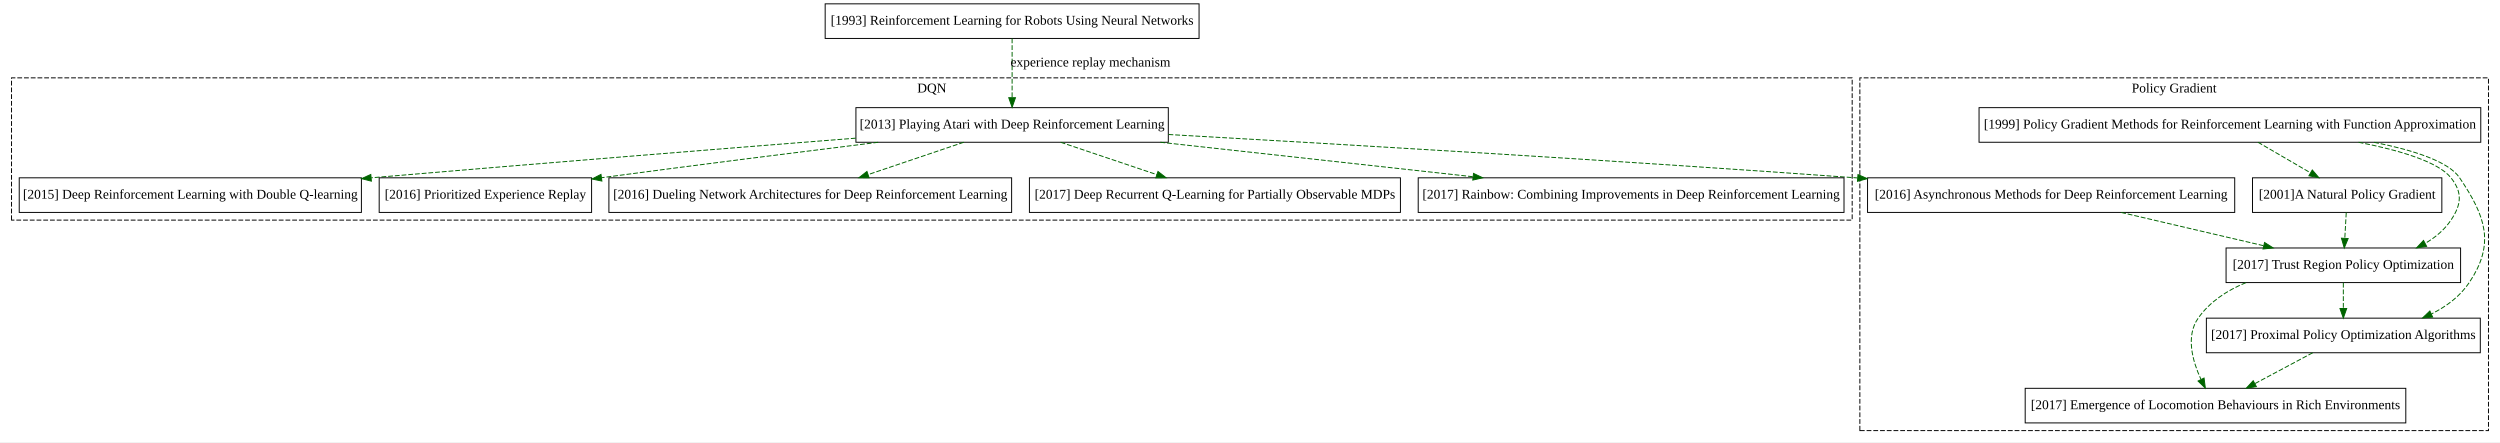
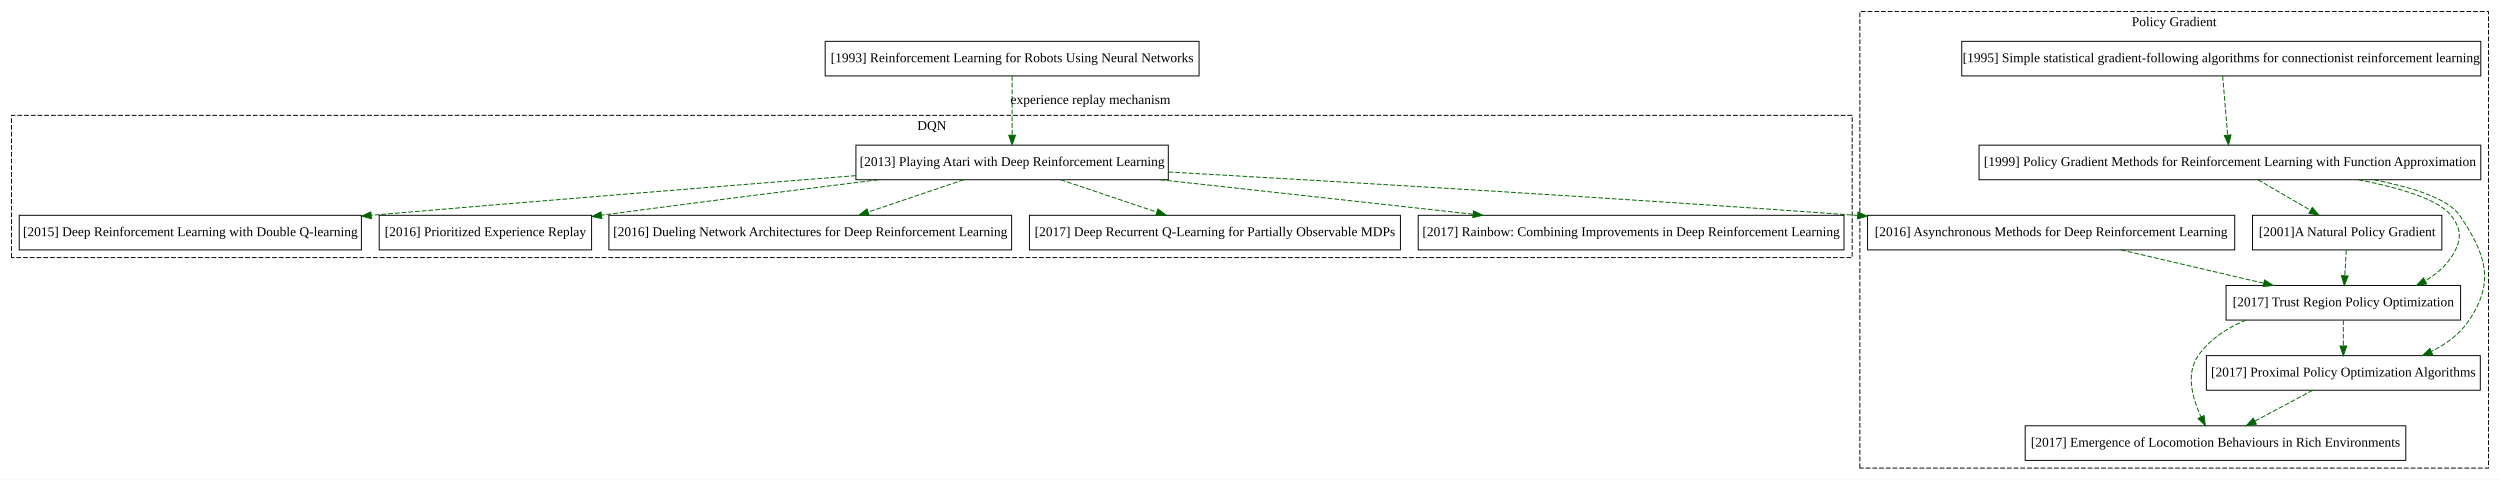
- <svg xmlns="http://www.w3.org/2000/svg" width="2601pt" height="460pt" viewBox="0.00 0.00 2601.00 460.00">
-   <g id="graph0" class="graph" transform="scale(1 1) rotate(0) translate(4 456)">
-     <polygon fill="white" stroke="transparent" points="-4,4 -4,-456 2597,-456 2597,4 -4,4" />
+ <svg xmlns="http://www.w3.org/2000/svg" width="2601pt" height="499pt" viewBox="0.00 0.00 2601.00 499.00">
+   <g id="graph0" class="graph" transform="scale(1 1) rotate(0) translate(4 495)">
+     <polygon fill="white" stroke="transparent" points="-4,4 -4,-495 2597,-495 2597,4 -4,4" />
    <g id="clust3" class="cluster">
      <polygon fill="none" stroke="black" stroke-dasharray="5,2" points="8,-227 8,-375 1923,-375 1923,-227 8,-227" />
      <text text-anchor="middle" x="965.5" y="-359.8" font-family="Times New Roman,serif" font-size="14.00">DQN</text>
    </g>
    <g id="clust4" class="cluster">
-       <polygon fill="none" stroke="black" stroke-dasharray="5,2" points="1931,-8 1931,-375 2585,-375 2585,-8 1931,-8" />
-       <text text-anchor="middle" x="2258" y="-359.8" font-family="Times New Roman,serif" font-size="14.00">Policy Gradient</text>
+       <polygon fill="none" stroke="black" stroke-dasharray="5,2" points="1931,-8 1931,-483 2585,-483 2585,-8 1931,-8" />
+       <text text-anchor="middle" x="2258" y="-467.8" font-family="Times New Roman,serif" font-size="14.00">Policy Gradient</text>
    </g>
    <g id="node1" class="node">
      <polygon fill="none" stroke="black" points="1243.5,-452 854.5,-452 854.5,-416 1243.5,-416 1243.5,-452" />
      <text text-anchor="middle" x="1049" y="-430.3" font-family="Times New Roman,serif" font-size="14.00">[1993] Reinforcement Learning for Robots Using Neural Networks</text>
    </g>
-     <g id="node4" class="node">
+     <g id="node5" class="node">
      <polygon fill="none" stroke="black" points="1211.5,-344 886.5,-344 886.5,-308 1211.5,-308 1211.5,-344" />
      <text text-anchor="middle" x="1049" y="-322.3" font-family="Times New Roman,serif" font-size="14.00">[2013] Playing Atari with Deep Reinforcement Learning</text>
    </g>
    <g id="edge1" class="edge">
      <path fill="none" stroke="darkgreen" stroke-dasharray="5,2" d="M1049,-415.97C1049,-399.38 1049,-373.88 1049,-354.43" />
      <polygon fill="darkgreen" stroke="darkgreen" points="1052.5,-354.34 1049,-344.34 1045.5,-354.34 1052.5,-354.34" />
      <text text-anchor="middle" x="1130.5" y="-386.8" font-family="Times New Roman,serif" font-size="14.00">experience replay mechanism</text>
    </g>
    <g id="node2" class="node">
+       <polygon fill="none" stroke="black" points="2577,-452 2037,-452 2037,-416 2577,-416 2577,-452" />
+       <text text-anchor="middle" x="2307" y="-430.3" font-family="Times New Roman,serif" font-size="14.00">[1995] Simple statistical gradient-following algorithms for connectionist reinforcement learning</text>
+     </g>
+     <g id="node3" class="node">
      <polygon fill="none" stroke="black" points="2577,-344 2055,-344 2055,-308 2577,-308 2577,-344" />
      <text text-anchor="middle" x="2316" y="-322.3" font-family="Times New Roman,serif" font-size="14.00">[1999] Policy Gradient Methods for Reinforcement Learning with Function Approximation</text>
    </g>
-     <g id="node3" class="node">
+     <g id="edge16" class="edge">
+       <path fill="none" stroke="darkgreen" stroke-dasharray="5,2" d="M2308.45,-415.97C2309.85,-399.38 2312.02,-373.88 2313.67,-354.43" />
+       <polygon fill="darkgreen" stroke="darkgreen" points="2317.17,-354.6 2314.53,-344.34 2310.19,-354.01 2317.17,-354.6" />
+     </g>
+     <g id="node4" class="node">
      <polygon fill="none" stroke="black" points="2536.5,-271 2339.5,-271 2339.5,-235 2536.5,-235 2536.5,-271" />
      <text text-anchor="middle" x="2438" y="-249.3" font-family="Times New Roman,serif" font-size="14.00">[2001]A Natural Policy Gradient</text>
    </g>
    <g id="edge15" class="edge">
      <path fill="none" stroke="darkgreen" stroke-dasharray="5,2" d="M2345.22,-307.99C2361.55,-298.49 2382.09,-286.54 2399.69,-276.29" />
      <polygon fill="darkgreen" stroke="darkgreen" points="2401.71,-279.17 2408.59,-271.11 2398.19,-273.12 2401.71,-279.17" />
    </g>
-     <g id="node11" class="node">
+     <g id="node12" class="node">
      <polygon fill="none" stroke="black" points="2556,-198 2312,-198 2312,-162 2556,-162 2556,-198" />
      <text text-anchor="middle" x="2434" y="-176.3" font-family="Times New Roman,serif" font-size="14.00">[2017] Trust Region Policy Optimization</text>
    </g>
    <g id="edge12" class="edge">
      <path fill="none" stroke="darkgreen" stroke-dasharray="5,2" d="M2449.89,-307.99C2492.89,-299.59 2532.85,-287.6 2546,-271 2558.15,-255.67 2556.89,-243.24 2546,-227 2539.23,-216.91 2529.81,-209.02 2519.28,-202.87" />
      <polygon fill="darkgreen" stroke="darkgreen" points="2520.68,-199.66 2510.2,-198.1 2517.42,-205.85 2520.68,-199.66" />
    </g>
-     <g id="node13" class="node">
+     <g id="node14" class="node">
      <polygon fill="none" stroke="black" points="2576.5,-125 2291.5,-125 2291.5,-89 2576.5,-89 2576.5,-125" />
      <text text-anchor="middle" x="2434" y="-103.3" font-family="Times New Roman,serif" font-size="14.00">[2017] Proximal Policy Optimization Algorithms</text>
    </g>
    <g id="edge11" class="edge">
      <path fill="none" stroke="darkgreen" stroke-dasharray="5,2" d="M2466.02,-307.94C2507.14,-299.77 2543.6,-287.94 2555,-271 2582.16,-230.64 2592.06,-202.43 2565,-162 2555.39,-147.65 2541.2,-137.1 2525.66,-129.36" />
      <polygon fill="darkgreen" stroke="darkgreen" points="2526.93,-126.09 2516.38,-125.12 2524.02,-132.46 2526.93,-126.09" />
    </g>
    <g id="edge14" class="edge">
      <path fill="none" stroke="darkgreen" stroke-dasharray="5,2" d="M2437.03,-234.81C2436.58,-226.79 2436.03,-217.05 2435.53,-208.07" />
      <polygon fill="darkgreen" stroke="darkgreen" points="2439.02,-207.82 2434.96,-198.03 2432.03,-208.21 2439.02,-207.82" />
    </g>
-     <g id="node5" class="node">
+     <g id="node6" class="node">
      <polygon fill="none" stroke="black" points="372,-271 16,-271 16,-235 372,-235 372,-271" />
      <text text-anchor="middle" x="194" y="-249.3" font-family="Times New Roman,serif" font-size="14.00">[2015] Deep Reinforcement Learning with Double Q-learning</text>
    </g>
    <g id="edge2" class="edge">
      <path fill="none" stroke="darkgreen" stroke-dasharray="5,2" d="M886.21,-312.25C753.64,-301.77 561.33,-286.33 382.26,-271.02" />
      <polygon fill="darkgreen" stroke="darkgreen" points="382.38,-267.51 372.12,-270.15 381.78,-274.49 382.38,-267.51" />
    </g>
-     <g id="node6" class="node">
+     <g id="node7" class="node">
      <polygon fill="none" stroke="black" points="611.5,-271 390.5,-271 390.5,-235 611.5,-235 611.5,-271" />
      <text text-anchor="middle" x="501" y="-249.3" font-family="Times New Roman,serif" font-size="14.00">[2016] Prioritized Experience Replay</text>
    </g>
    <g id="edge3" class="edge">
      <path fill="none" stroke="darkgreen" stroke-dasharray="5,2" d="M909.66,-307.96C828.64,-297.93 724.29,-284.78 622.02,-271.13" />
      <polygon fill="darkgreen" stroke="darkgreen" points="622.19,-267.62 611.82,-269.76 621.26,-274.56 622.19,-267.62" />
    </g>
-     <g id="node7" class="node">
+     <g id="node8" class="node">
      <polygon fill="none" stroke="black" points="1048.5,-271 629.5,-271 629.5,-235 1048.5,-235 1048.5,-271" />
      <text text-anchor="middle" x="839" y="-249.3" font-family="Times New Roman,serif" font-size="14.00">[2016] Dueling Network Architectures for Deep Reinforcement Learning</text>
    </g>
    <g id="edge4" class="edge">
      <path fill="none" stroke="darkgreen" stroke-dasharray="5,2" d="M998.7,-307.99C968.79,-297.88 930.66,-284.99 899.16,-274.34" />
      <polygon fill="darkgreen" stroke="darkgreen" points="900.21,-271 889.62,-271.11 897.97,-277.63 900.21,-271" />
    </g>
-     <g id="node8" class="node">
+     <g id="node9" class="node">
      <polygon fill="none" stroke="black" points="2321,-271 1939,-271 1939,-235 2321,-235 2321,-271" />
      <text text-anchor="middle" x="2130" y="-249.3" font-family="Times New Roman,serif" font-size="14.00">[2016] Asynchronous Methods for Deep Reinforcement Learning</text>
    </g>
    <g id="edge10" class="edge">
      <path fill="none" stroke="darkgreen" stroke-dasharray="5,2" d="M1211.7,-316.07C1388.01,-306.15 1677.58,-289.11 1927,-271 1927.49,-270.96 1927.97,-270.93 1928.46,-270.89" />
      <polygon fill="darkgreen" stroke="darkgreen" points="1929.04,-274.36 1938.75,-270.13 1928.52,-267.38 1929.04,-274.36" />
    </g>
-     <g id="node9" class="node">
+     <g id="node10" class="node">
      <polygon fill="none" stroke="black" points="1453,-271 1067,-271 1067,-235 1453,-235 1453,-271" />
      <text text-anchor="middle" x="1260" y="-249.3" font-family="Times New Roman,serif" font-size="14.00">[2017] Deep Recurrent Q-Learning for Partially Observable MDPs</text>
    </g>
    <g id="edge5" class="edge">
      <path fill="none" stroke="darkgreen" stroke-dasharray="5,2" d="M1099.54,-307.99C1129.59,-297.88 1167.9,-284.99 1199.55,-274.34" />
      <polygon fill="darkgreen" stroke="darkgreen" points="1200.78,-277.62 1209.14,-271.11 1198.55,-270.99 1200.78,-277.62" />
    </g>
-     <g id="node10" class="node">
+     <g id="node11" class="node">
      <polygon fill="none" stroke="black" points="1914.5,-271 1471.5,-271 1471.5,-235 1914.5,-235 1914.5,-271" />
      <text text-anchor="middle" x="1693" y="-249.3" font-family="Times New Roman,serif" font-size="14.00">[2017] Rainbow: Combining Improvements in Deep Reinforcement Learning</text>
    </g>
    <g id="edge6" class="edge">
      <path fill="none" stroke="darkgreen" stroke-dasharray="5,2" d="M1203.25,-307.99C1301.38,-297.18 1428.34,-283.18 1528.4,-272.15" />
      <polygon fill="darkgreen" stroke="darkgreen" points="1529.05,-275.6 1538.61,-271.02 1528.29,-268.64 1529.05,-275.6" />
    </g>
    <g id="edge7" class="edge">
      <path fill="none" stroke="darkgreen" stroke-dasharray="5,2" d="M2202.82,-234.99C2247.41,-224.58 2304.62,-211.22 2350.97,-200.39" />
      <polygon fill="darkgreen" stroke="darkgreen" points="2352.05,-203.73 2360.99,-198.05 2350.45,-196.92 2352.05,-203.73" />
    </g>
-     <g id="node12" class="node">
+     <g id="node13" class="node">
      <polygon fill="none" stroke="black" points="2499,-52 2103,-52 2103,-16 2499,-16 2499,-52" />
      <text text-anchor="middle" x="2301" y="-30.3" font-family="Times New Roman,serif" font-size="14.00">[2017] Emergence of Locomotion Behaviours in Rich Environments</text>
    </g>
    <g id="edge8" class="edge">
      <path fill="none" stroke="darkgreen" stroke-dasharray="5,2" d="M2332.71,-161.95C2313.2,-153.93 2295.1,-142.18 2283,-125 2269.89,-106.39 2277.02,-80.52 2285.88,-61.29" />
      <polygon fill="darkgreen" stroke="darkgreen" points="2289.09,-62.69 2290.43,-52.18 2282.83,-59.56 2289.09,-62.69" />
    </g>
    <g id="edge9" class="edge">
      <path fill="none" stroke="darkgreen" stroke-dasharray="5,2" d="M2434,-161.81C2434,-153.79 2434,-144.05 2434,-135.07" />
      <polygon fill="darkgreen" stroke="darkgreen" points="2437.5,-135.03 2434,-125.03 2430.5,-135.03 2437.5,-135.03" />
    </g>
    <g id="edge13" class="edge">
      <path fill="none" stroke="darkgreen" stroke-dasharray="5,2" d="M2402.14,-88.99C2384.1,-79.36 2361.33,-67.21 2341.97,-56.87" />
      <polygon fill="darkgreen" stroke="darkgreen" points="2343.53,-53.74 2333.06,-52.11 2340.23,-59.91 2343.53,-53.74" />
    </g>
  </g>
</svg>
